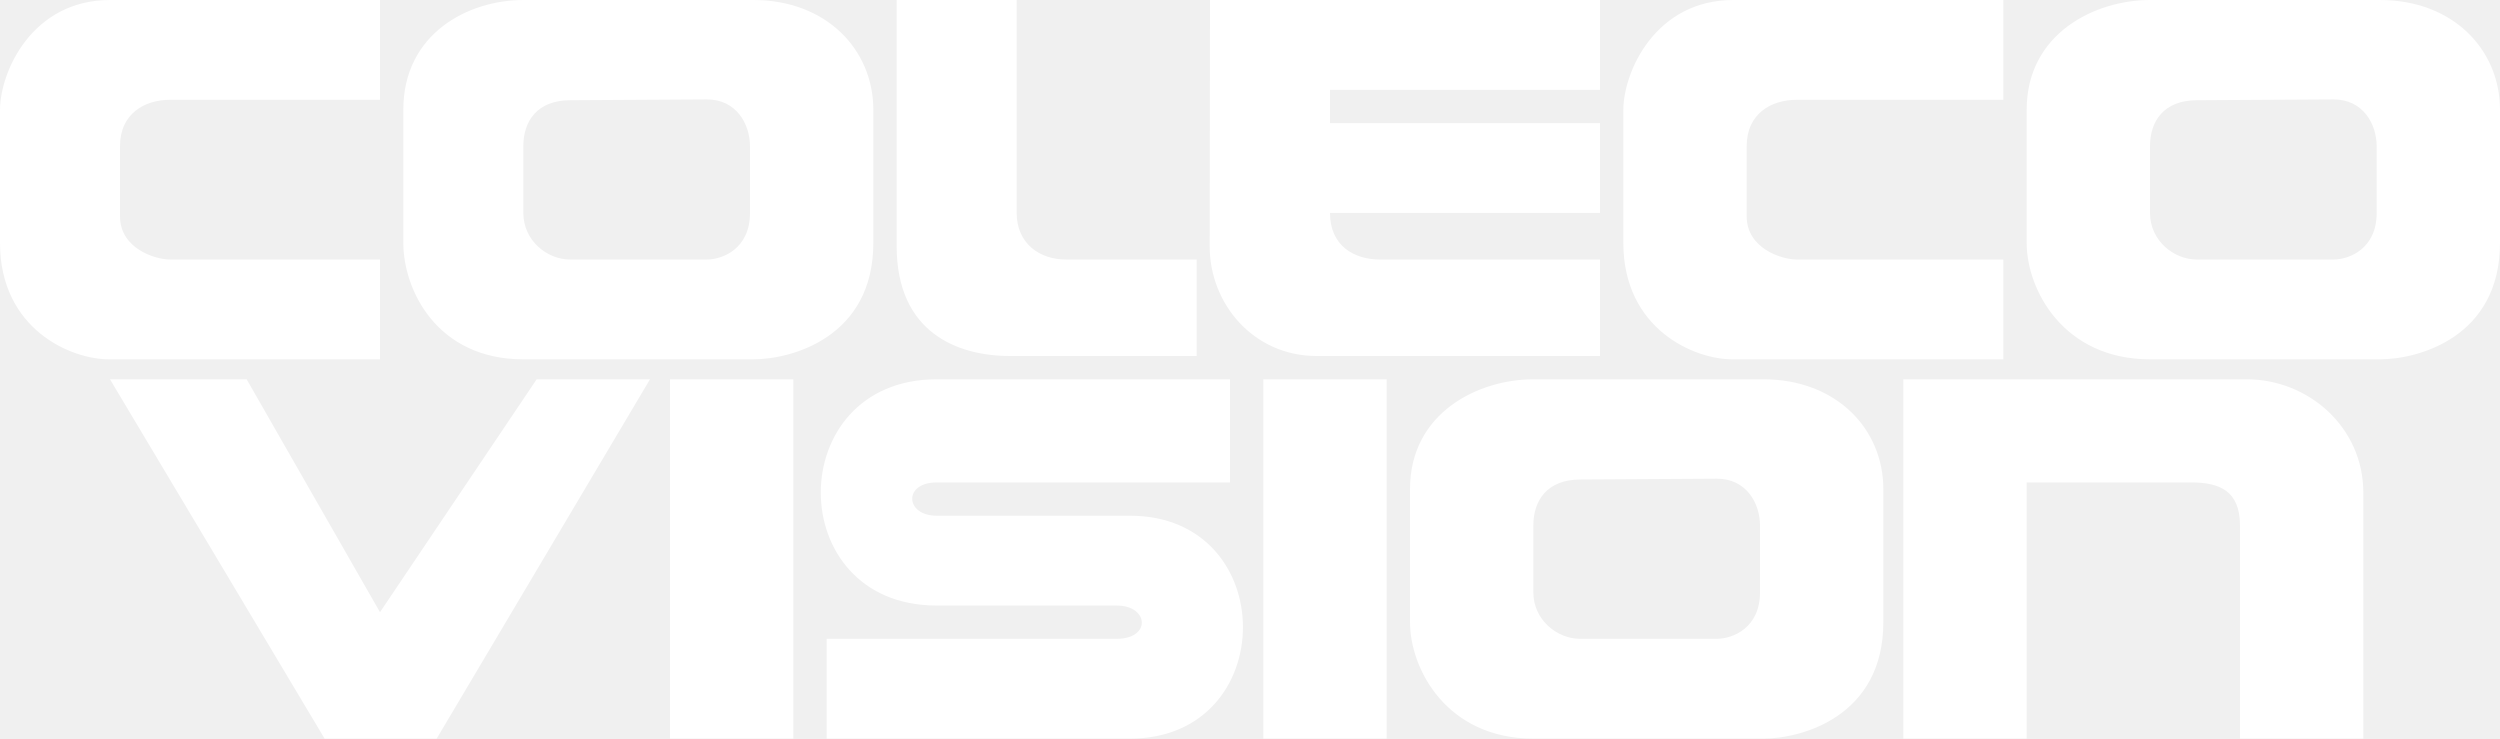
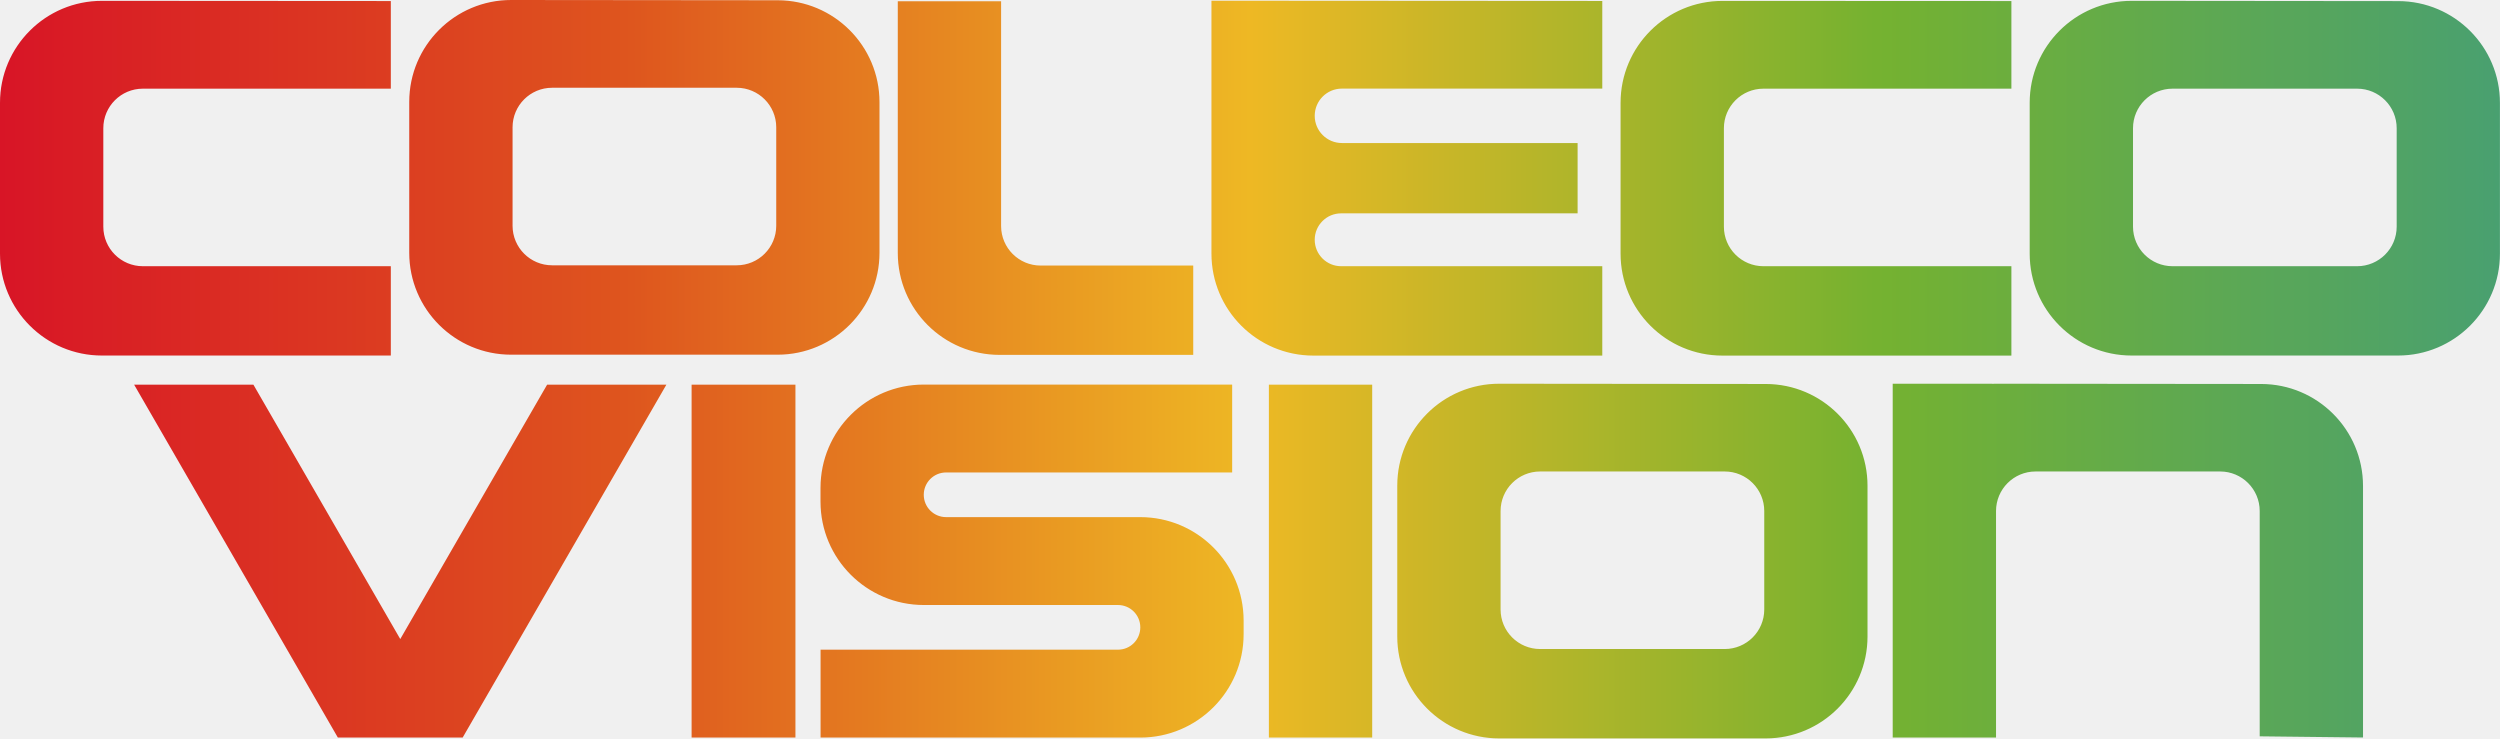
- <svg xmlns="http://www.w3.org/2000/svg" viewBox="0 0 264 78">
-   <g transform="matrix(0.44, 0, 0, 0.439179, 0, 0)">
-     <path d="M 295.2 91.202 L 295.2 116.003 L 224.8 116.003 C 216.752 116.003 217.203 124.002 224.8 124.002 C 224.8 124.002 255.733 124.002 271.199 124.002 C 307.35 124.002 307.34 177.601 271.199 177.601 C 246.932 177.601 198.4 177.601 198.4 177.601 L 198.4 153.602 C 198.4 153.602 244.799 153.602 267.999 153.602 C 276.33 153.602 275.765 145.602 267.999 145.602 C 253.599 145.602 224.8 145.602 224.8 145.602 C 187.652 145.602 187.783 91.202 224.8 91.202 C 248.266 91.202 295.2 91.202 295.2 91.202 Z M 456.801 91.202 L 539.2 91.202 C 553.989 91.202 567.166 102.685 567.2 118.403 L 567.2 177.602 L 537.6 177.602 L 537.6 126.405 C 537.6 117.858 532.518 116.127 526.398 116.004 L 486.4 116.004 L 486.4 177.602 L 456.799 177.602 L 456.799 91.202 L 456.801 91.202 Z M 379.202 115.297 C 371.336 115.344 368.001 120.283 368.001 126.401 L 368.001 142.402 C 368.001 149.048 373.715 153.601 379.202 153.601 L 412.002 153.601 C 415.893 153.601 422.404 150.968 422.404 142.402 L 422.404 126.401 C 422.404 121.017 419.13 115.062 412.002 115.101 L 379.202 115.297 Z M 368.001 91.202 L 423.202 91.202 C 440.726 91.202 452.001 103.136 452.001 117.6 L 452.001 149.598 C 452.001 172.289 432.396 177.599 423.202 177.599 L 368.001 177.599 C 347.266 177.599 338.401 160.914 338.401 149.598 L 338.401 117.6 C 338.401 99.175 354.89 91.202 368.001 91.202 Z M 303.201 91.202 L 332.801 91.202 L 332.801 177.601 L 303.201 177.601 L 303.201 91.202 Z M 160.799 91.202 L 190.399 91.202 L 190.399 177.601 L 160.799 177.601 L 160.799 91.202 Z M 26.399 91.202 L 59.199 91.202 L 91.198 147.202 L 128.799 91.202 L 155.999 91.202 L 104.799 177.604 L 77.906 177.604 L 26.399 91.202 Z M 290.401 0.001 L 384 0.001 L 384 21.602 L 319.2 21.602 L 319.2 29.602 L 384 29.602 L 384 51.203 L 319.2 51.203 C 319.2 59.144 325.035 62.403 331.199 62.403 L 384 62.403 L 384 85.602 L 316 85.602 C 300.764 85.602 290.289 72.955 290.325 59.203 L 290.401 0.001 Z M 215.199 0.001 L 244 0.001 L 244 51.201 C 244 58.555 249.543 62.476 256 62.4 L 287.201 62.4 L 287.201 85.6 L 242.4 85.6 C 229.68 85.6 215.201 79.883 215.201 59.201 L 215.199 0.001 L 215.199 0.001 Z M 480.802 0 L 416 0 C 397.357 0 389.644 17.149 389.602 26.399 L 389.602 58.398 C 389.602 79.151 406.675 86.519 416 86.399 L 480.802 86.399 L 480.802 62.399 L 431.2 62.399 C 427.669 62.399 419.201 59.786 419.201 51.999 L 419.201 35.2 C 419.201 27.197 425.225 23.999 431.2 23.999 L 480.802 23.999 L 480.802 0 L 480.802 0 Z M 527.201 24.097 C 519.336 24.142 516 29.082 516 35.2 L 516 51.201 C 516 57.848 521.714 62.4 527.201 62.4 L 560.002 62.4 C 563.892 62.4 570.403 59.766 570.403 51.201 L 570.403 35.202 C 570.403 29.821 567.125 23.863 560.002 23.905 L 527.201 24.097 Z M 516 0.001 L 571.203 0.001 C 588.723 0.001 600 11.935 600 26.4 L 600 58.399 C 600 81.09 580.395 86.4 571.203 86.4 L 516 86.4 C 495.267 86.4 486.4 69.716 486.4 58.399 L 486.4 26.4 C 486.401 7.975 502.89 0.001 516 0.001 L 516 0.001 Z M 136.799 24.097 C 128.934 24.143 125.599 29.082 125.599 35.201 L 125.599 51.202 C 125.599 57.849 131.314 62.401 136.799 62.401 L 169.599 62.401 C 173.488 62.401 179.999 59.767 179.999 51.202 L 179.999 35.202 C 179.999 29.821 176.72 23.863 169.599 23.905 L 136.799 24.097 Z M 125.599 0.001 L 180.8 0.001 C 198.32 0.001 209.601 11.935 209.601 26.4 L 209.601 58.399 C 209.601 81.09 189.995 86.4 180.8 86.4 L 125.599 86.4 C 104.865 86.4 96.799 69.716 96.799 58.399 L 96.799 26.4 C 96.799 7.975 112.488 0.001 125.599 0.001 Z M 91.2 0.001 L 26.4 0.001 C 7.755 0.001 0.042 17.15 0 26.4 L 0 58.399 C 0 79.152 17.072 86.52 26.4 86.4 L 91.2 86.4 L 91.2 62.401 L 40.799 62.401 C 37.271 62.401 28.799 59.787 28.799 52.001 L 28.799 35.202 C 28.799 27.2 34.824 24.001 40.799 24.001 L 91.2 24.001 L 91.2 0.001 Z" id="path20" style="fill-opacity: 1; fill: rgb(255, 255, 255);" />
+ <svg xmlns="http://www.w3.org/2000/svg" version="1.1" id="Layer_1" x="0px" y="0px" viewBox="0 0 3840 1134.2" style="enable-background:new 0 0 3840 1134.2;" xml:space="preserve">
+   <style type="text/css">
+ 	.st0{fill:#D8D8D8;}
+ 	.st1{fill:url(#SVGID_1_);}
+ 	.st2{fill:#FFFFFF;}
+ 	.st3{fill:url(#SVGID_2_);}
+ 	.st4{fill:url(#SVGID_3_);}
+ 	.st5{fill:#999999;}
+ 	.st6{fill:url(#SVGID_4_);}
+ 	.st7{fill:#666666;}
+ </style>
+   <g>
+     <g>
+       <linearGradient id="SVGID_1_" gradientUnits="userSpaceOnUse" x1="-9.094947e-13" y1="567.104" x2="3840" y2="567.104">
+         <stop offset="0" style="stop-color:#D81526" />
+         <stop offset="0.25" style="stop-color:#DE551E" />
+         <stop offset="0.5" style="stop-color:#EEB824" />
+         <stop offset="0.75" style="stop-color:#75B230" />
+         <stop offset="1" style="stop-color:#49A070" />
+       </linearGradient>
+       <path class="st1" d="M785.1,544.8h409.3c86.4,0,156.5-70.1,156.5-156.5V156.9c0-86.4-70-156.4-156.4-156.5L785.3,0    c-86.5-0.1-156.7,70-156.7,156.5v231.8C628.6,474.8,698.7,544.8,785.1,544.8z M787.3,195.5c0-33.5,27.2-60.7,60.7-60.7h283.6    c33.5,0,60.7,27.2,60.7,60.7v151.3c0,33.5-27.2,60.7-60.7,60.7H848c-33.5,0-60.7-27.2-60.7-60.7V195.5z M3683.6,1.7l-409.3-0.4    c-86.5-0.1-156.7,70-156.7,156.5v231.8c0,86.4,70.1,156.5,156.5,156.5h409.3c86.4,0,156.5-70.1,156.5-156.5V158.2    C3840,71.9,3770,1.8,3683.6,1.7z M3681.3,348.2c0,33.5-27.2,60.7-60.7,60.7h-283.6c-33.5,0-60.7-27.2-60.7-60.7V196.9    c0-33.5,27.2-60.7,60.7-60.7h283.6c33.5,0,60.7,27.2,60.7,60.7V348.2z M600.3,408.9H219.4c-33.5,0-60.7-27.2-60.7-60.7V196.9    c0-33.5,27.2-60.7,60.7-60.7h380.9l0-134.6L156.7,1.3C70.2,1.2,0,71.3,0,157.8v231.8c0,86.4,70.1,156.5,156.5,156.5h443.8V408.9z     M2645.7,546.2h443.8V408.9h-380.9c-33.5,0-60.7-27.2-60.7-60.7V196.9c0-33.5,27.2-60.7,60.7-60.7h380.9l0-134.6l-443.6-0.2    c-86.5-0.1-156.7,70-156.7,156.5v231.8C2489.2,476.1,2559.3,546.2,2645.7,546.2z M1535.5,545.1h297.3V407.9h-234.4    c-33.5,0-60.7-27.2-60.7-60.7V1.9H1379v386.7C1379,475,1449.1,545.1,1535.5,545.1z M2017.4,546.2h443.7V408.9h-401.1    c-22.4,0-40.6-18.2-40.6-40.6c0-22.4,18.2-40.6,40.6-40.6h363.2V219.7h-362c-23.1,0-41.8-18.7-41.8-41.8s18.7-41.8,41.8-41.8    h399.9l0-134.6l-600.3-0.4v388.5C1860.8,476.1,1930.9,546.2,2017.4,546.2z M1062.3,1132.8h159.5v-542h-159.5V1132.8z M1949,1132.8    h158.7v-542H1949V1132.8z M1751.4,794.3h-298.2c-18.9,0-34.3-15.3-34.3-34.3v0c0-18.9,15.3-34.3,34.3-34.3h439.4v-135H1419    c-87.6,0-158.7,71-158.7,158.7v21.2c0,87.6,71,158.7,158.7,158.7h298.2c18.9,0,34.3,15.3,34.3,34.3s-15.3,34.3-34.3,34.3h-456.8    v135h491.1c87.6,0,158.7-71,158.7-158.7v-21.2C1910.1,865.3,1839,794.3,1751.4,794.3z M2712.2,589.8l-409.3-0.4    c-86.5-0.1-156.7,70-156.7,156.5v231.8c0,86.4,70.1,156.5,156.5,156.5h409.3c86.4,0,156.5-70.1,156.5-156.5V746.3    C2868.6,659.9,2798.6,589.9,2712.2,589.8z M2709.9,936.2c0,33.5-27.2,60.7-60.7,60.7h-283.6c-33.5,0-60.7-27.2-60.7-60.7V784.9    c0-33.5,27.2-60.7,60.7-60.7h283.6c33.5,0,60.7,27.2,60.7,60.7V936.2z M3473.1,589.8l-409.3-0.4c-1.2,0-2.4,0.1-3.5,0.2v-0.2    h-153.1v543.4h158.7V784.9c0-33.5,27.2-60.7,60.7-60.7h283.6c33.5,0,60.7,27.2,60.7,60.7V1131l158.7,1.8V746.3    C3629.5,659.9,3559.5,589.9,3473.1,589.8z M614.8,981.6L389.2,590.8H206l312.9,542h191.8l312.9-542H840.4L614.8,981.6z" />
+     </g>
  </g>
</svg>
